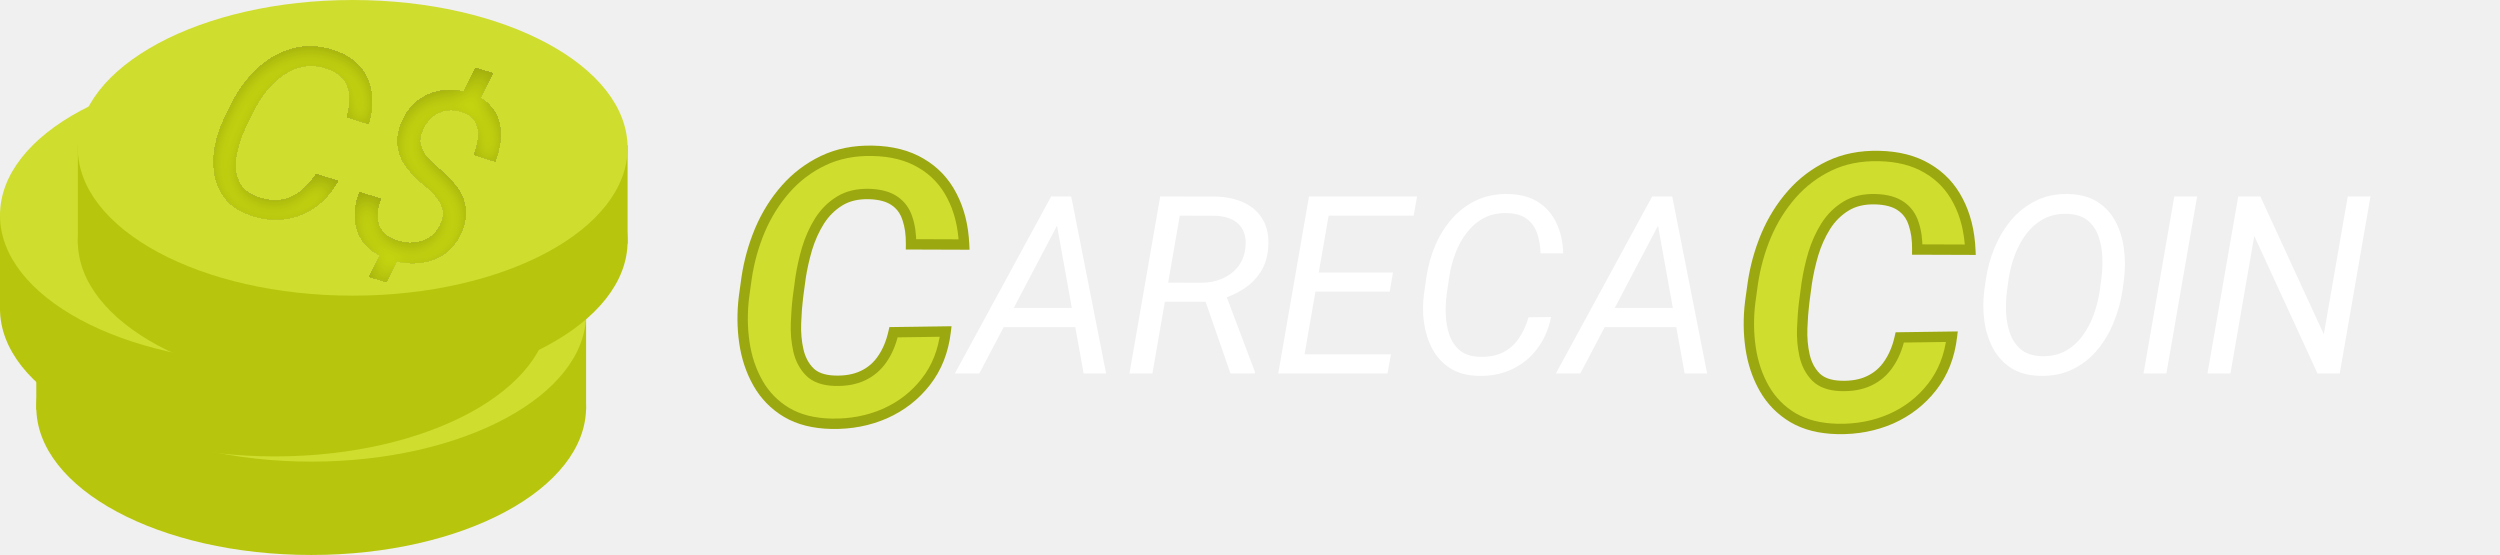
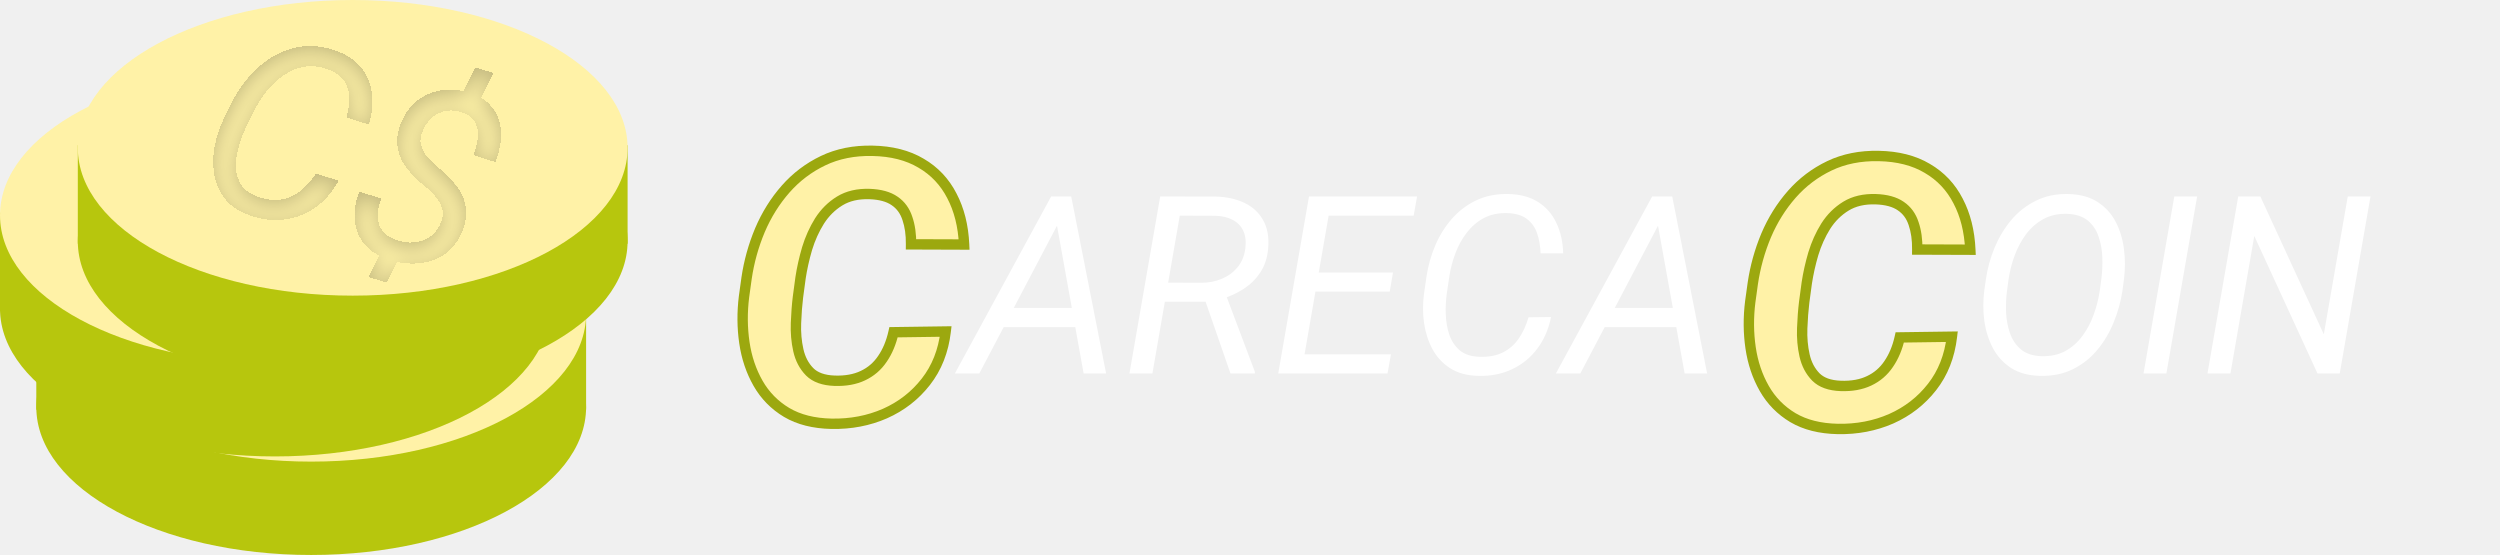
<svg xmlns="http://www.w3.org/2000/svg" width="482" height="107" viewBox="0 0 482 107" fill="none">
  <path d="M205.031 41.156L188.812 72H184.102L202.664 37.875H205.688L205.031 41.156ZM208.922 72L203.273 40.641L203.719 37.875H206.531L213.258 72H208.922ZM210.492 59.367L209.836 63.07H191.203L191.859 59.367H210.492ZM223.688 37.875L234.375 37.898C236.453 37.945 238.289 38.344 239.883 39.094C241.477 39.844 242.688 40.953 243.516 42.422C244.359 43.875 244.688 45.711 244.5 47.93C244.344 49.695 243.844 51.219 243 52.5C242.172 53.766 241.102 54.828 239.789 55.688C238.477 56.531 237.023 57.203 235.43 57.703L234.117 58.172H223.523L224.133 54.492L231.656 54.516C233.031 54.516 234.32 54.266 235.523 53.766C236.742 53.266 237.758 52.531 238.57 51.562C239.398 50.578 239.906 49.367 240.094 47.93C240.266 46.555 240.133 45.406 239.695 44.484C239.258 43.562 238.57 42.859 237.633 42.375C236.711 41.891 235.594 41.633 234.281 41.602L227.461 41.578L222.188 72H217.758L223.688 37.875ZM237.234 72L231.867 56.531L236.227 56.508L241.945 71.695L241.922 72H237.234ZM268.172 68.32L267.516 72H249.961L250.594 68.32H268.172ZM256.805 37.875L250.875 72H246.445L252.375 37.875H256.805ZM268.57 52.547L267.938 56.227H252.68L253.336 52.547H268.57ZM273.211 37.875L272.555 41.578H255.234L255.891 37.875H273.211ZM294.703 61.172L299.039 61.125C298.57 63.469 297.688 65.5 296.391 67.219C295.109 68.938 293.492 70.258 291.539 71.18C289.602 72.102 287.43 72.531 285.023 72.469C282.867 72.422 281.055 71.93 279.586 70.992C278.133 70.055 276.992 68.82 276.164 67.289C275.352 65.758 274.812 64.07 274.547 62.227C274.297 60.383 274.297 58.523 274.547 56.648L275.039 53.25C275.352 51.188 275.914 49.203 276.727 47.297C277.555 45.375 278.625 43.664 279.938 42.164C281.266 40.664 282.828 39.484 284.625 38.625C286.438 37.766 288.492 37.359 290.789 37.406C293.086 37.453 295.008 37.969 296.555 38.953C298.102 39.938 299.273 41.281 300.07 42.984C300.883 44.688 301.32 46.641 301.383 48.844H297.023C296.977 47.406 296.75 46.109 296.344 44.953C295.938 43.797 295.273 42.875 294.352 42.188C293.43 41.5 292.18 41.133 290.602 41.086C288.883 41.039 287.375 41.359 286.078 42.047C284.797 42.734 283.703 43.672 282.797 44.859C281.891 46.031 281.164 47.344 280.617 48.797C280.07 50.25 279.68 51.719 279.445 53.203L278.93 56.672C278.758 57.906 278.695 59.219 278.742 60.609C278.789 61.984 279.016 63.289 279.422 64.523C279.844 65.742 280.516 66.75 281.438 67.547C282.375 68.328 283.641 68.742 285.234 68.789C286.984 68.852 288.477 68.578 289.711 67.969C290.945 67.359 291.969 66.477 292.781 65.32C293.594 64.148 294.234 62.766 294.703 61.172ZM320.906 41.156L304.688 72H299.977L318.539 37.875H321.562L320.906 41.156ZM324.797 72L319.148 40.641L319.594 37.875H322.406L329.133 72H324.797ZM326.367 59.367L325.711 63.07H307.078L307.734 59.367H326.367ZM409.5 53.859L409.219 55.992C408.906 58.086 408.344 60.125 407.531 62.109C406.734 64.094 405.68 65.875 404.367 67.453C403.055 69.031 401.484 70.273 399.656 71.18C397.828 72.086 395.734 72.516 393.375 72.469C391.125 72.422 389.242 71.914 387.727 70.945C386.227 69.961 385.055 68.672 384.211 67.078C383.383 65.484 382.836 63.727 382.57 61.805C382.32 59.883 382.32 57.953 382.57 56.016L382.875 53.883C383.172 51.789 383.727 49.758 384.539 47.789C385.367 45.805 386.438 44.023 387.75 42.445C389.078 40.867 390.656 39.625 392.484 38.719C394.312 37.797 396.391 37.359 398.719 37.406C401 37.453 402.891 37.961 404.391 38.93C405.906 39.898 407.078 41.18 407.906 42.773C408.734 44.367 409.266 46.125 409.5 48.047C409.75 49.969 409.75 51.906 409.5 53.859ZM404.836 56.016L405.141 53.789C405.312 52.461 405.375 51.078 405.328 49.641C405.281 48.203 405.039 46.859 404.602 45.609C404.18 44.344 403.484 43.312 402.516 42.516C401.547 41.719 400.211 41.289 398.508 41.227C396.773 41.18 395.25 41.523 393.938 42.258C392.625 42.977 391.508 43.961 390.586 45.211C389.68 46.445 388.953 47.812 388.406 49.312C387.859 50.812 387.477 52.312 387.258 53.812L386.953 56.039C386.781 57.336 386.719 58.711 386.766 60.164C386.828 61.602 387.078 62.953 387.516 64.219C387.953 65.484 388.656 66.531 389.625 67.359C390.594 68.172 391.914 68.609 393.586 68.672C395.367 68.719 396.914 68.383 398.227 67.664C399.539 66.93 400.641 65.945 401.531 64.711C402.438 63.477 403.156 62.102 403.688 60.586C404.234 59.07 404.617 57.547 404.836 56.016ZM423.609 37.875L417.68 72H413.273L419.203 37.875H423.609ZM457.031 37.875L451.102 72H446.812L434.625 45.492L430.031 72H425.602L431.531 37.875H435.797L448.031 64.453L452.648 37.875H457.031Z" fill="white" />
  <ellipse cx="60" cy="78.5" rx="53" ry="28.5" fill="#B7C60D" />
  <rect x="7" y="60" width="106" height="19" fill="#B7C60D" />
-   <ellipse cx="60" cy="60.5" rx="53" ry="28.5" fill="#CFDD2F" />
+   <ellipse cx="60" cy="60.5" rx="53" ry="28.5" fill="#FFF2A7" />
  <ellipse cx="53" cy="59.5" rx="53" ry="28.5" fill="#B7C60D" />
  <rect y="41" width="106" height="19" fill="#B7C60D" />
-   <ellipse cx="53" cy="41.5" rx="53" ry="28.5" fill="#CFDD2F" />
+   <ellipse cx="53" cy="41.5" rx="53" ry="28.5" fill="#FFF2A7" />
  <ellipse cx="68" cy="46.5" rx="53" ry="28.5" fill="#B7C60D" />
  <rect x="15" y="28" width="106" height="19" fill="#B7C60D" />
-   <ellipse cx="68" cy="28.5" rx="53" ry="28.5" fill="#CFDD2F" />
+   <ellipse cx="68" cy="28.5" rx="53" ry="28.5" fill="#FFF2A7" />
  <g clip-path="url(#clip0_3_5)">
    <g filter="url(#filter0_i_3_5)">
-       <path d="M60.968 33.616L65.116 34.88C63.962 36.973 62.507 38.643 60.751 39.89C59.011 41.141 57.071 41.912 54.93 42.201C52.805 42.495 50.605 42.248 48.329 41.462C46.288 40.767 44.709 39.75 43.592 38.413C42.489 37.08 41.775 35.559 41.448 33.849C41.135 32.144 41.131 30.373 41.434 28.535C41.753 26.702 42.314 24.929 43.119 23.217L44.614 20.126C45.535 18.254 46.67 16.532 48.02 14.96C49.39 13.378 50.927 12.07 52.631 11.037C54.35 10.008 56.196 9.355 58.169 9.078C60.156 8.806 62.237 9.039 64.413 9.777C66.589 10.516 68.265 11.588 69.442 12.993C70.62 14.399 71.331 16.033 71.577 17.898C71.837 19.767 71.664 21.761 71.059 23.88L66.903 22.564C67.292 21.179 67.468 19.874 67.43 18.649C67.391 17.424 67.037 16.345 66.366 15.411C65.694 14.477 64.614 13.75 63.123 13.229C61.499 12.665 59.965 12.515 58.521 12.779C57.092 13.047 55.766 13.611 54.543 14.469C53.326 15.313 52.237 16.345 51.277 17.565C50.316 18.785 49.501 20.067 48.829 21.412L47.29 24.563C46.753 25.688 46.297 26.92 45.922 28.26C45.552 29.585 45.374 30.897 45.388 32.197C45.423 33.486 45.759 34.649 46.397 35.687C47.055 36.715 48.136 37.492 49.642 38.018C51.291 38.606 52.796 38.796 54.157 38.588C55.518 38.38 56.76 37.847 57.884 36.99C59.012 36.118 60.04 34.993 60.968 33.616ZM94.966 14.144L91.713 20.612L88.428 19.572L91.681 13.104L94.966 14.144ZM77.309 48.699L74.481 54.368L71.219 53.334L74.047 47.666L77.309 48.699ZM85.002 43.195C85.481 42.15 85.607 41.182 85.381 40.291C85.156 39.4 84.718 38.581 84.07 37.835C83.426 37.074 82.711 36.38 81.926 35.754C80.615 34.717 79.494 33.599 78.562 32.403C77.645 31.211 77.049 29.908 76.776 28.494C76.518 27.084 76.724 25.527 77.395 23.822C78.124 21.987 79.182 20.536 80.569 19.468C81.957 18.399 83.526 17.741 85.276 17.492C87.027 17.243 88.819 17.434 90.651 18.063C92.176 18.579 93.385 19.29 94.278 20.196C95.187 21.106 95.808 22.147 96.141 23.318C96.495 24.479 96.6 25.725 96.457 27.056C96.314 28.388 95.976 29.74 95.443 31.111L91.421 29.838C91.726 29.082 91.951 28.293 92.097 27.47C92.263 26.638 92.295 25.837 92.195 25.067C92.094 24.298 91.812 23.61 91.348 23.004C90.885 22.399 90.188 21.932 89.259 21.605C88.151 21.222 87.09 21.107 86.074 21.26C85.073 21.419 84.177 21.815 83.386 22.449C82.595 23.084 81.958 23.931 81.475 24.991C80.993 26.1 80.857 27.098 81.068 27.984C81.294 28.875 81.738 29.696 82.402 30.447C83.066 31.198 83.808 31.909 84.628 32.578C85.919 33.626 87.015 34.744 87.918 35.931C88.84 37.108 89.422 38.399 89.666 39.804C89.929 41.199 89.727 42.741 89.061 44.431C88.275 46.395 87.138 47.887 85.651 48.907C84.165 49.928 82.486 50.519 80.615 50.681C78.765 50.832 76.891 50.591 74.993 49.957C73.498 49.451 72.255 48.77 71.264 47.915C70.292 47.05 69.568 46.05 69.092 44.916C68.635 43.772 68.418 42.539 68.443 41.22C68.487 39.89 68.785 38.509 69.337 37.078L73.404 38.366C73.066 39.225 72.849 40.066 72.752 40.888C72.675 41.7 72.736 42.465 72.935 43.183C73.153 43.892 73.536 44.521 74.082 45.071C74.649 45.611 75.404 46.047 76.348 46.379C77.49 46.757 78.622 46.91 79.742 46.839C80.883 46.758 81.915 46.421 82.841 45.829C83.77 45.222 84.491 44.344 85.002 43.195Z" fill="#CDDD10" />
+       <path d="M60.968 33.616L65.116 34.88C63.962 36.973 62.507 38.643 60.751 39.89C59.011 41.141 57.071 41.912 54.93 42.201C52.805 42.495 50.605 42.248 48.329 41.462C46.288 40.767 44.709 39.75 43.592 38.413C42.489 37.08 41.775 35.559 41.448 33.849C41.135 32.144 41.131 30.373 41.434 28.535C41.753 26.702 42.314 24.929 43.119 23.217L44.614 20.126C45.535 18.254 46.67 16.532 48.02 14.96C49.39 13.378 50.927 12.07 52.631 11.037C54.35 10.008 56.196 9.355 58.169 9.078C60.156 8.806 62.237 9.039 64.413 9.777C66.589 10.516 68.265 11.588 69.442 12.993C70.62 14.399 71.331 16.033 71.577 17.898C71.837 19.767 71.664 21.761 71.059 23.88L66.903 22.564C67.292 21.179 67.468 19.874 67.43 18.649C67.391 17.424 67.037 16.345 66.366 15.411C65.694 14.477 64.614 13.75 63.123 13.229C61.499 12.665 59.965 12.515 58.521 12.779C57.092 13.047 55.766 13.611 54.543 14.469C53.326 15.313 52.237 16.345 51.277 17.565C50.316 18.785 49.501 20.067 48.829 21.412L47.29 24.563C46.753 25.688 46.297 26.92 45.922 28.26C45.552 29.585 45.374 30.897 45.388 32.197C45.423 33.486 45.759 34.649 46.397 35.687C47.055 36.715 48.136 37.492 49.642 38.018C51.291 38.606 52.796 38.796 54.157 38.588C55.518 38.38 56.76 37.847 57.884 36.99C59.012 36.118 60.04 34.993 60.968 33.616ZM94.966 14.144L91.713 20.612L88.428 19.572L91.681 13.104L94.966 14.144ZM77.309 48.699L74.481 54.368L71.219 53.334L74.047 47.666L77.309 48.699ZM85.002 43.195C85.481 42.15 85.607 41.182 85.381 40.291C85.156 39.4 84.718 38.581 84.07 37.835C83.426 37.074 82.711 36.38 81.926 35.754C80.615 34.717 79.494 33.599 78.562 32.403C77.645 31.211 77.049 29.908 76.776 28.494C76.518 27.084 76.724 25.527 77.395 23.822C78.124 21.987 79.182 20.536 80.569 19.468C81.957 18.399 83.526 17.741 85.276 17.492C87.027 17.243 88.819 17.434 90.651 18.063C92.176 18.579 93.385 19.29 94.278 20.196C95.187 21.106 95.808 22.147 96.141 23.318C96.495 24.479 96.6 25.725 96.457 27.056C96.314 28.388 95.976 29.74 95.443 31.111L91.421 29.838C91.726 29.082 91.951 28.293 92.097 27.47C92.263 26.638 92.295 25.837 92.195 25.067C92.094 24.298 91.812 23.61 91.348 23.004C90.885 22.399 90.188 21.932 89.259 21.605C88.151 21.222 87.09 21.107 86.074 21.26C85.073 21.419 84.177 21.815 83.386 22.449C82.595 23.084 81.958 23.931 81.475 24.991C80.993 26.1 80.857 27.098 81.068 27.984C81.294 28.875 81.738 29.696 82.402 30.447C83.066 31.198 83.808 31.909 84.628 32.578C85.919 33.626 87.015 34.744 87.918 35.931C88.84 37.108 89.422 38.399 89.666 39.804C89.929 41.199 89.727 42.741 89.061 44.431C88.275 46.395 87.138 47.887 85.651 48.907C84.165 49.928 82.486 50.519 80.615 50.681C78.765 50.832 76.891 50.591 74.993 49.957C73.498 49.451 72.255 48.77 71.264 47.915C70.292 47.05 69.568 46.05 69.092 44.916C68.635 43.772 68.418 42.539 68.443 41.22C68.487 39.89 68.785 38.509 69.337 37.078L73.404 38.366C73.066 39.225 72.849 40.066 72.752 40.888C72.675 41.7 72.736 42.465 72.935 43.183C73.153 43.892 73.536 44.521 74.082 45.071C74.649 45.611 75.404 46.047 76.348 46.379C77.49 46.757 78.622 46.91 79.742 46.839C80.883 46.758 81.915 46.421 82.841 45.829C83.77 45.222 84.491 44.344 85.002 43.195Z" fill="#FFF2A7" />
    </g>
  </g>
-   <path d="M366.273 65.055L376.328 64.914C375.883 68.688 374.605 71.922 372.496 74.617C370.41 77.289 367.785 79.328 364.621 80.734C361.457 82.117 358.023 82.773 354.32 82.703C350.898 82.633 348.016 81.906 345.672 80.523C343.328 79.117 341.488 77.242 340.152 74.898C338.816 72.555 337.938 69.941 337.516 67.059C337.094 64.176 337.07 61.223 337.445 58.199L337.938 54.648C338.406 51.461 339.262 48.379 340.504 45.402C341.77 42.426 343.422 39.777 345.461 37.457C347.5 35.137 349.914 33.309 352.703 31.973C355.492 30.637 358.656 30.004 362.195 30.074C365.898 30.145 369.027 30.941 371.582 32.465C374.16 33.965 376.141 36.062 377.523 38.758C378.93 41.43 379.715 44.559 379.879 48.145L369.648 48.109C369.672 46.211 369.438 44.547 368.945 43.117C368.477 41.664 367.656 40.539 366.484 39.742C365.312 38.922 363.695 38.477 361.633 38.406C359.383 38.336 357.473 38.781 355.902 39.742C354.332 40.703 353.031 41.992 352 43.609C350.992 45.227 350.195 46.996 349.609 48.918C349.047 50.84 348.625 52.727 348.344 54.578L347.852 58.234C347.664 59.758 347.535 61.445 347.465 63.297C347.395 65.125 347.547 66.871 347.922 68.535C348.297 70.199 349.023 71.582 350.102 72.684C351.18 73.762 352.785 74.336 354.918 74.406C357.027 74.477 358.844 74.148 360.367 73.422C361.914 72.695 363.168 71.617 364.129 70.188C365.113 68.758 365.828 67.047 366.273 65.055Z" fill="#CFDD2F" />
+   <path d="M366.273 65.055L376.328 64.914C375.883 68.688 374.605 71.922 372.496 74.617C370.41 77.289 367.785 79.328 364.621 80.734C361.457 82.117 358.023 82.773 354.32 82.703C350.898 82.633 348.016 81.906 345.672 80.523C343.328 79.117 341.488 77.242 340.152 74.898C338.816 72.555 337.938 69.941 337.516 67.059C337.094 64.176 337.07 61.223 337.445 58.199L337.938 54.648C338.406 51.461 339.262 48.379 340.504 45.402C341.77 42.426 343.422 39.777 345.461 37.457C347.5 35.137 349.914 33.309 352.703 31.973C355.492 30.637 358.656 30.004 362.195 30.074C365.898 30.145 369.027 30.941 371.582 32.465C374.16 33.965 376.141 36.062 377.523 38.758C378.93 41.43 379.715 44.559 379.879 48.145L369.648 48.109C369.672 46.211 369.438 44.547 368.945 43.117C368.477 41.664 367.656 40.539 366.484 39.742C365.312 38.922 363.695 38.477 361.633 38.406C359.383 38.336 357.473 38.781 355.902 39.742C354.332 40.703 353.031 41.992 352 43.609C350.992 45.227 350.195 46.996 349.609 48.918C349.047 50.84 348.625 52.727 348.344 54.578L347.852 58.234C347.664 59.758 347.535 61.445 347.465 63.297C347.395 65.125 347.547 66.871 347.922 68.535C348.297 70.199 349.023 71.582 350.102 72.684C351.18 73.762 352.785 74.336 354.918 74.406C357.027 74.477 358.844 74.148 360.367 73.422C361.914 72.695 363.168 71.617 364.129 70.188C365.113 68.758 365.828 67.047 366.273 65.055Z" fill="#FFF2A7" />
  <path d="M366.273 65.055L366.259 64.055L365.47 64.066L365.298 64.837L366.273 65.055ZM376.328 64.914L377.321 65.031L377.455 63.898L376.314 63.914L376.328 64.914ZM372.496 74.617L371.709 74.001L371.708 74.002L372.496 74.617ZM364.621 80.734L365.022 81.651L365.027 81.648L364.621 80.734ZM354.32 82.703L354.3 83.703L354.301 83.703L354.32 82.703ZM345.672 80.523L345.157 81.381L345.164 81.385L345.672 80.523ZM337.445 58.199L336.455 58.062L336.454 58.069L336.453 58.076L337.445 58.199ZM337.938 54.648L336.948 54.503L336.947 54.511L337.938 54.648ZM340.504 45.402L339.584 45.011L339.581 45.017L340.504 45.402ZM362.195 30.074L362.175 31.074L362.176 31.074L362.195 30.074ZM371.582 32.465L371.07 33.324L371.079 33.329L371.582 32.465ZM377.523 38.758L376.634 39.214L376.639 39.224L377.523 38.758ZM379.879 48.145L379.875 49.145L380.926 49.148L380.878 48.099L379.879 48.145ZM369.648 48.109L368.649 48.097L368.636 49.106L369.645 49.109L369.648 48.109ZM368.945 43.117L367.994 43.424L367.997 43.434L368 43.443L368.945 43.117ZM366.484 39.742L365.911 40.562L365.922 40.569L366.484 39.742ZM361.633 38.406L361.667 37.407L361.664 37.407L361.633 38.406ZM352 43.609L351.157 43.072L351.151 43.081L352 43.609ZM349.609 48.918L348.653 48.626L348.65 48.637L349.609 48.918ZM348.344 54.578L347.355 54.428L347.354 54.436L347.353 54.445L348.344 54.578ZM347.852 58.234L346.86 58.101L346.859 58.112L347.852 58.234ZM347.465 63.297L348.464 63.335L348.464 63.335L347.465 63.297ZM350.102 72.684L349.387 73.383L349.394 73.391L350.102 72.684ZM354.918 74.406L354.951 73.407L354.951 73.407L354.918 74.406ZM360.367 73.422L359.942 72.517L359.937 72.519L360.367 73.422ZM364.129 70.188L363.305 69.62L363.299 69.63L364.129 70.188ZM366.287 66.055L376.342 65.914L376.314 63.914L366.259 64.055L366.287 66.055ZM375.335 64.797C374.909 68.409 373.693 71.466 371.709 74.001L373.284 75.234C375.518 72.378 376.857 68.966 377.321 65.031L375.335 64.797ZM371.708 74.002C369.725 76.541 367.232 78.48 364.215 79.821L365.027 81.648C368.338 80.177 371.095 78.037 373.284 75.233L371.708 74.002ZM364.221 79.818C361.198 81.139 357.909 81.771 354.339 81.703L354.301 83.703C358.138 83.776 361.716 83.095 365.022 81.651L364.221 79.818ZM354.341 81.703C351.047 81.636 348.342 80.938 346.18 79.662L345.164 81.385C347.689 82.874 350.75 83.63 354.3 83.703L354.341 81.703ZM346.186 79.666C343.988 78.347 342.271 76.596 341.021 74.403L339.284 75.394C340.706 77.889 342.668 79.888 345.157 81.381L346.186 79.666ZM341.021 74.403C339.752 72.176 338.91 69.683 338.505 66.914L336.526 67.203C336.965 70.2 337.881 72.933 339.284 75.394L341.021 74.403ZM338.505 66.914C338.097 64.124 338.073 61.261 338.438 58.322L336.453 58.076C336.067 61.184 336.091 64.228 336.526 67.203L338.505 66.914ZM338.436 58.337L338.928 54.786L336.947 54.511L336.455 58.062L338.436 58.337ZM338.927 54.794C339.383 51.689 340.217 48.687 341.427 45.788L339.581 45.017C338.307 48.071 337.429 51.233 336.948 54.503L338.927 54.794ZM341.424 45.794C342.65 42.91 344.247 40.354 346.212 38.117L344.71 36.797C342.597 39.201 340.889 41.941 339.584 45.011L341.424 45.794ZM346.212 38.117C348.162 35.898 350.468 34.152 353.135 32.874L352.271 31.071C349.361 32.465 346.838 34.375 344.71 36.797L346.212 38.117ZM353.135 32.874C355.764 31.615 358.77 31.006 362.175 31.074L362.215 29.074C358.543 29.002 355.22 29.658 352.271 31.071L353.135 32.874ZM362.176 31.074C365.748 31.142 368.697 31.909 371.07 33.324L372.094 31.606C369.358 29.974 366.049 29.147 362.214 29.074L362.176 31.074ZM371.079 33.329C373.489 34.731 375.337 36.686 376.634 39.214L378.413 38.301C376.945 35.439 374.831 33.198 372.085 31.601L371.079 33.329ZM376.639 39.224C377.965 41.743 378.721 44.724 378.88 48.19L380.878 48.099C380.708 44.394 379.895 41.116 378.408 38.292L376.639 39.224ZM379.882 47.145L369.652 47.109L369.645 49.109L379.875 49.145L379.882 47.145ZM370.648 48.122C370.673 46.136 370.429 44.354 369.891 42.792L368 43.443C368.446 44.74 368.671 46.285 368.649 48.097L370.648 48.122ZM369.897 42.81C369.366 41.163 368.417 39.847 367.047 38.915L365.922 40.569C366.895 41.231 367.588 42.165 367.994 43.424L369.897 42.81ZM367.058 38.923C365.672 37.953 363.841 37.481 361.667 37.407L361.599 39.406C363.549 39.472 364.953 39.891 365.911 40.561L367.058 38.923ZM361.664 37.407C359.263 37.332 357.151 37.806 355.38 38.889L356.424 40.595C357.795 39.757 359.503 39.34 361.602 39.406L361.664 37.407ZM355.38 38.889C353.675 39.933 352.266 41.332 351.157 43.072L352.843 44.147C353.796 42.653 354.989 41.473 356.424 40.595L355.38 38.889ZM351.151 43.081C350.095 44.776 349.263 46.626 348.653 48.626L350.566 49.21C351.128 47.367 351.889 45.678 352.849 44.138L351.151 43.081ZM348.65 48.637C348.075 50.599 347.643 52.529 347.355 54.428L349.332 54.728C349.607 52.924 350.018 51.081 350.569 49.199L348.65 48.637ZM347.353 54.445L346.861 58.101L348.843 58.368L349.335 54.712L347.353 54.445ZM346.859 58.112C346.667 59.669 346.537 61.385 346.466 63.259L348.464 63.335C348.534 61.506 348.661 59.847 348.844 58.356L346.859 58.112ZM346.466 63.258C346.392 65.167 346.551 67 346.946 68.755L348.897 68.315C348.543 66.742 348.397 65.083 348.464 63.335L346.466 63.258ZM346.946 68.755C347.358 70.58 348.165 72.135 349.387 73.383L350.816 71.984C349.881 71.029 349.236 69.818 348.897 68.315L346.946 68.755ZM349.394 73.391C350.713 74.709 352.6 75.33 354.885 75.406L354.951 73.407C352.97 73.341 351.646 72.814 350.809 71.977L349.394 73.391ZM354.885 75.406C357.115 75.48 359.098 75.135 360.798 74.325L359.937 72.519C358.59 73.162 356.94 73.473 354.951 73.407L354.885 75.406ZM360.792 74.327C362.504 73.523 363.898 72.324 364.959 70.745L363.299 69.63C362.438 70.91 361.324 71.868 359.942 72.517L360.792 74.327ZM364.953 70.755C366.021 69.203 366.781 67.368 367.249 65.273L365.298 64.837C364.875 66.725 364.205 68.313 363.305 69.62L364.953 70.755Z" fill="#9CA80F" />
-   <path d="M172.273 64.055L182.328 63.914C181.883 67.688 180.605 70.922 178.496 73.617C176.41 76.289 173.785 78.328 170.621 79.734C167.457 81.117 164.023 81.773 160.32 81.703C156.898 81.633 154.016 80.906 151.672 79.523C149.328 78.117 147.488 76.242 146.152 73.898C144.816 71.555 143.938 68.941 143.516 66.059C143.094 63.176 143.07 60.223 143.445 57.199L143.938 53.648C144.406 50.461 145.262 47.379 146.504 44.402C147.77 41.426 149.422 38.777 151.461 36.457C153.5 34.137 155.914 32.309 158.703 30.973C161.492 29.637 164.656 29.004 168.195 29.074C171.898 29.145 175.027 29.941 177.582 31.465C180.16 32.965 182.141 35.062 183.523 37.758C184.93 40.43 185.715 43.559 185.879 47.145L175.648 47.109C175.672 45.211 175.438 43.547 174.945 42.117C174.477 40.664 173.656 39.539 172.484 38.742C171.312 37.922 169.695 37.477 167.633 37.406C165.383 37.336 163.473 37.781 161.902 38.742C160.332 39.703 159.031 40.992 158 42.609C156.992 44.227 156.195 45.996 155.609 47.918C155.047 49.84 154.625 51.727 154.344 53.578L153.852 57.234C153.664 58.758 153.535 60.445 153.465 62.297C153.395 64.125 153.547 65.871 153.922 67.535C154.297 69.199 155.023 70.582 156.102 71.684C157.18 72.762 158.785 73.336 160.918 73.406C163.027 73.477 164.844 73.148 166.367 72.422C167.914 71.695 169.168 70.617 170.129 69.188C171.113 67.758 171.828 66.047 172.273 64.055Z" fill="#CFDD2F" />
+   <path d="M172.273 64.055L182.328 63.914C181.883 67.688 180.605 70.922 178.496 73.617C176.41 76.289 173.785 78.328 170.621 79.734C167.457 81.117 164.023 81.773 160.32 81.703C156.898 81.633 154.016 80.906 151.672 79.523C149.328 78.117 147.488 76.242 146.152 73.898C144.816 71.555 143.938 68.941 143.516 66.059C143.094 63.176 143.07 60.223 143.445 57.199L143.938 53.648C144.406 50.461 145.262 47.379 146.504 44.402C147.77 41.426 149.422 38.777 151.461 36.457C153.5 34.137 155.914 32.309 158.703 30.973C161.492 29.637 164.656 29.004 168.195 29.074C171.898 29.145 175.027 29.941 177.582 31.465C180.16 32.965 182.141 35.062 183.523 37.758C184.93 40.43 185.715 43.559 185.879 47.145L175.648 47.109C175.672 45.211 175.438 43.547 174.945 42.117C174.477 40.664 173.656 39.539 172.484 38.742C171.312 37.922 169.695 37.477 167.633 37.406C165.383 37.336 163.473 37.781 161.902 38.742C160.332 39.703 159.031 40.992 158 42.609C156.992 44.227 156.195 45.996 155.609 47.918C155.047 49.84 154.625 51.727 154.344 53.578L153.852 57.234C153.664 58.758 153.535 60.445 153.465 62.297C153.395 64.125 153.547 65.871 153.922 67.535C154.297 69.199 155.023 70.582 156.102 71.684C157.18 72.762 158.785 73.336 160.918 73.406C163.027 73.477 164.844 73.148 166.367 72.422C167.914 71.695 169.168 70.617 170.129 69.188C171.113 67.758 171.828 66.047 172.273 64.055Z" fill="#FFF2A7" />
  <path d="M172.273 64.055L172.259 63.055L171.47 63.066L171.298 63.837L172.273 64.055ZM182.328 63.914L183.321 64.031L183.455 62.898L182.314 62.914L182.328 63.914ZM178.496 73.617L177.709 73.001L177.708 73.002L178.496 73.617ZM170.621 79.734L171.022 80.651L171.027 80.648L170.621 79.734ZM160.32 81.703L160.3 82.703L160.301 82.703L160.32 81.703ZM151.672 79.523L151.157 80.381L151.164 80.385L151.672 79.523ZM143.445 57.199L142.455 57.062L142.454 57.069L142.453 57.076L143.445 57.199ZM143.938 53.648L142.948 53.503L142.947 53.511L143.938 53.648ZM146.504 44.402L145.584 44.011L145.581 44.017L146.504 44.402ZM168.195 29.074L168.175 30.074L168.176 30.074L168.195 29.074ZM177.582 31.465L177.07 32.324L177.079 32.329L177.582 31.465ZM183.523 37.758L182.634 38.214L182.639 38.224L183.523 37.758ZM185.879 47.145L185.875 48.145L186.926 48.148L186.878 47.099L185.879 47.145ZM175.648 47.109L174.649 47.097L174.636 48.106L175.645 48.109L175.648 47.109ZM174.945 42.117L173.994 42.424L173.997 42.434L174 42.443L174.945 42.117ZM172.484 38.742L171.911 39.562L171.922 39.569L172.484 38.742ZM167.633 37.406L167.667 36.407L167.664 36.407L167.633 37.406ZM158 42.609L157.157 42.072L157.151 42.081L158 42.609ZM155.609 47.918L154.653 47.626L154.65 47.637L155.609 47.918ZM154.344 53.578L153.355 53.428L153.354 53.436L153.353 53.445L154.344 53.578ZM153.852 57.234L152.86 57.101L152.859 57.112L153.852 57.234ZM153.465 62.297L154.464 62.335L154.464 62.335L153.465 62.297ZM156.102 71.684L155.387 72.383L155.394 72.391L156.102 71.684ZM160.918 73.406L160.951 72.407L160.951 72.407L160.918 73.406ZM166.367 72.422L165.942 71.517L165.937 71.519L166.367 72.422ZM170.129 69.188L169.305 68.62L169.299 68.63L170.129 69.188ZM172.287 65.055L182.342 64.914L182.314 62.914L172.259 63.055L172.287 65.055ZM181.335 63.797C180.909 67.409 179.693 70.466 177.709 73.001L179.284 74.234C181.518 71.378 182.857 67.966 183.321 64.031L181.335 63.797ZM177.708 73.002C175.725 75.541 173.232 77.48 170.215 78.821L171.027 80.648C174.338 79.177 177.095 77.037 179.284 74.233L177.708 73.002ZM170.221 78.818C167.198 80.139 163.909 80.771 160.339 80.703L160.301 82.703C164.138 82.776 167.716 82.095 171.022 80.651L170.221 78.818ZM160.341 80.703C157.047 80.636 154.342 79.938 152.18 78.662L151.164 80.385C153.689 81.874 156.75 82.63 160.3 82.703L160.341 80.703ZM152.186 78.666C149.988 77.347 148.271 75.596 147.021 73.403L145.284 74.394C146.706 76.889 148.668 78.888 151.157 80.381L152.186 78.666ZM147.021 73.403C145.752 71.176 144.91 68.683 144.505 65.914L142.526 66.203C142.965 69.2 143.881 71.933 145.284 74.394L147.021 73.403ZM144.505 65.914C144.097 63.124 144.073 60.261 144.438 57.322L142.453 57.076C142.067 60.184 142.091 63.228 142.526 66.203L144.505 65.914ZM144.436 57.337L144.928 53.786L142.947 53.511L142.455 57.062L144.436 57.337ZM144.927 53.794C145.383 50.689 146.217 47.687 147.427 44.788L145.581 44.017C144.307 47.071 143.429 50.233 142.948 53.503L144.927 53.794ZM147.424 44.794C148.65 41.91 150.247 39.354 152.212 37.117L150.71 35.797C148.597 38.201 146.889 40.941 145.584 44.011L147.424 44.794ZM152.212 37.117C154.162 34.898 156.468 33.152 159.135 31.875L158.271 30.071C155.361 31.465 152.838 33.375 150.71 35.797L152.212 37.117ZM159.135 31.875C161.764 30.615 164.77 30.006 168.175 30.074L168.215 28.074C164.543 28.002 161.22 28.658 158.271 30.071L159.135 31.875ZM168.176 30.074C171.748 30.142 174.697 30.909 177.07 32.324L178.094 30.606C175.358 28.974 172.049 28.147 168.214 28.074L168.176 30.074ZM177.079 32.329C179.489 33.731 181.337 35.686 182.634 38.214L184.413 37.301C182.945 34.439 180.831 32.198 178.085 30.601L177.079 32.329ZM182.639 38.224C183.965 40.743 184.721 43.724 184.88 47.19L186.878 47.099C186.708 43.394 185.895 40.116 184.408 37.292L182.639 38.224ZM185.882 46.145L175.652 46.109L175.645 48.109L185.875 48.145L185.882 46.145ZM176.648 47.122C176.673 45.136 176.429 43.354 175.891 41.792L174 42.443C174.446 43.74 174.671 45.285 174.649 47.097L176.648 47.122ZM175.897 41.81C175.366 40.163 174.417 38.847 173.047 37.915L171.922 39.569C172.895 40.231 173.588 41.165 173.994 42.424L175.897 41.81ZM173.058 37.923C171.672 36.953 169.841 36.481 167.667 36.407L167.599 38.406C169.549 38.472 170.953 38.891 171.911 39.561L173.058 37.923ZM167.664 36.407C165.263 36.332 163.151 36.806 161.38 37.889L162.424 39.595C163.795 38.757 165.503 38.34 167.602 38.406L167.664 36.407ZM161.38 37.889C159.675 38.933 158.266 40.332 157.157 42.072L158.843 43.147C159.796 41.653 160.989 40.473 162.424 39.595L161.38 37.889ZM157.151 42.081C156.095 43.776 155.263 45.626 154.653 47.626L156.566 48.21C157.128 46.367 157.889 44.678 158.849 43.138L157.151 42.081ZM154.65 47.637C154.075 49.599 153.643 51.529 153.355 53.428L155.332 53.728C155.607 51.924 156.018 50.081 156.569 48.199L154.65 47.637ZM153.353 53.445L152.861 57.101L154.843 57.368L155.335 53.712L153.353 53.445ZM152.859 57.112C152.667 58.669 152.537 60.385 152.466 62.259L154.464 62.335C154.534 60.506 154.661 58.847 154.844 57.356L152.859 57.112ZM152.466 62.258C152.392 64.167 152.551 66 152.946 67.755L154.897 67.315C154.543 65.742 154.397 64.083 154.464 62.335L152.466 62.258ZM152.946 67.755C153.358 69.58 154.165 71.135 155.387 72.383L156.816 70.984C155.881 70.029 155.236 68.818 154.897 67.315L152.946 67.755ZM155.394 72.391C156.713 73.709 158.6 74.33 160.885 74.406L160.951 72.407C158.97 72.341 157.646 71.814 156.809 70.977L155.394 72.391ZM160.885 74.406C163.115 74.48 165.098 74.135 166.798 73.325L165.937 71.519C164.59 72.162 162.94 72.473 160.951 72.407L160.885 74.406ZM166.792 73.327C168.504 72.523 169.898 71.324 170.959 69.745L169.299 68.63C168.438 69.91 167.324 70.868 165.942 71.517L166.792 73.327ZM170.953 69.755C172.021 68.203 172.781 66.368 173.249 64.273L171.298 63.837C170.875 65.725 170.205 67.313 169.305 68.62L170.953 69.755Z" fill="#9CA80F" />
  <defs>
    <filter id="filter0_i_3_5" x="36.654" y="-0.066" width="63.764" height="59.39" filterUnits="userSpaceOnUse" color-interpolation-filters="sRGB">
      <feFlood flood-opacity="0" result="BackgroundImageFix" />
      <feBlend mode="normal" in="SourceGraphic" in2="BackgroundImageFix" result="shape" />
      <feColorMatrix in="SourceAlpha" type="matrix" values="0 0 0 0 0 0 0 0 0 0 0 0 0 0 0 0 0 0 127 0" result="hardAlpha" />
      <feOffset dy="1" />
      <feGaussianBlur stdDeviation="2" />
      <feComposite in2="hardAlpha" operator="arithmetic" k2="-1" k3="1" />
      <feColorMatrix type="matrix" values="0 0 0 0 0 0 0 0 0 0 0 0 0 0 0 0 0 0 0.25 0" />
      <feBlend mode="normal" in2="shape" result="effect1_innerShadow_3_5" />
    </filter>
    <clipPath id="clip0_3_5">
      <rect width="72" height="56" fill="white" transform="translate(37 3)" />
    </clipPath>
  </defs>
</svg>
